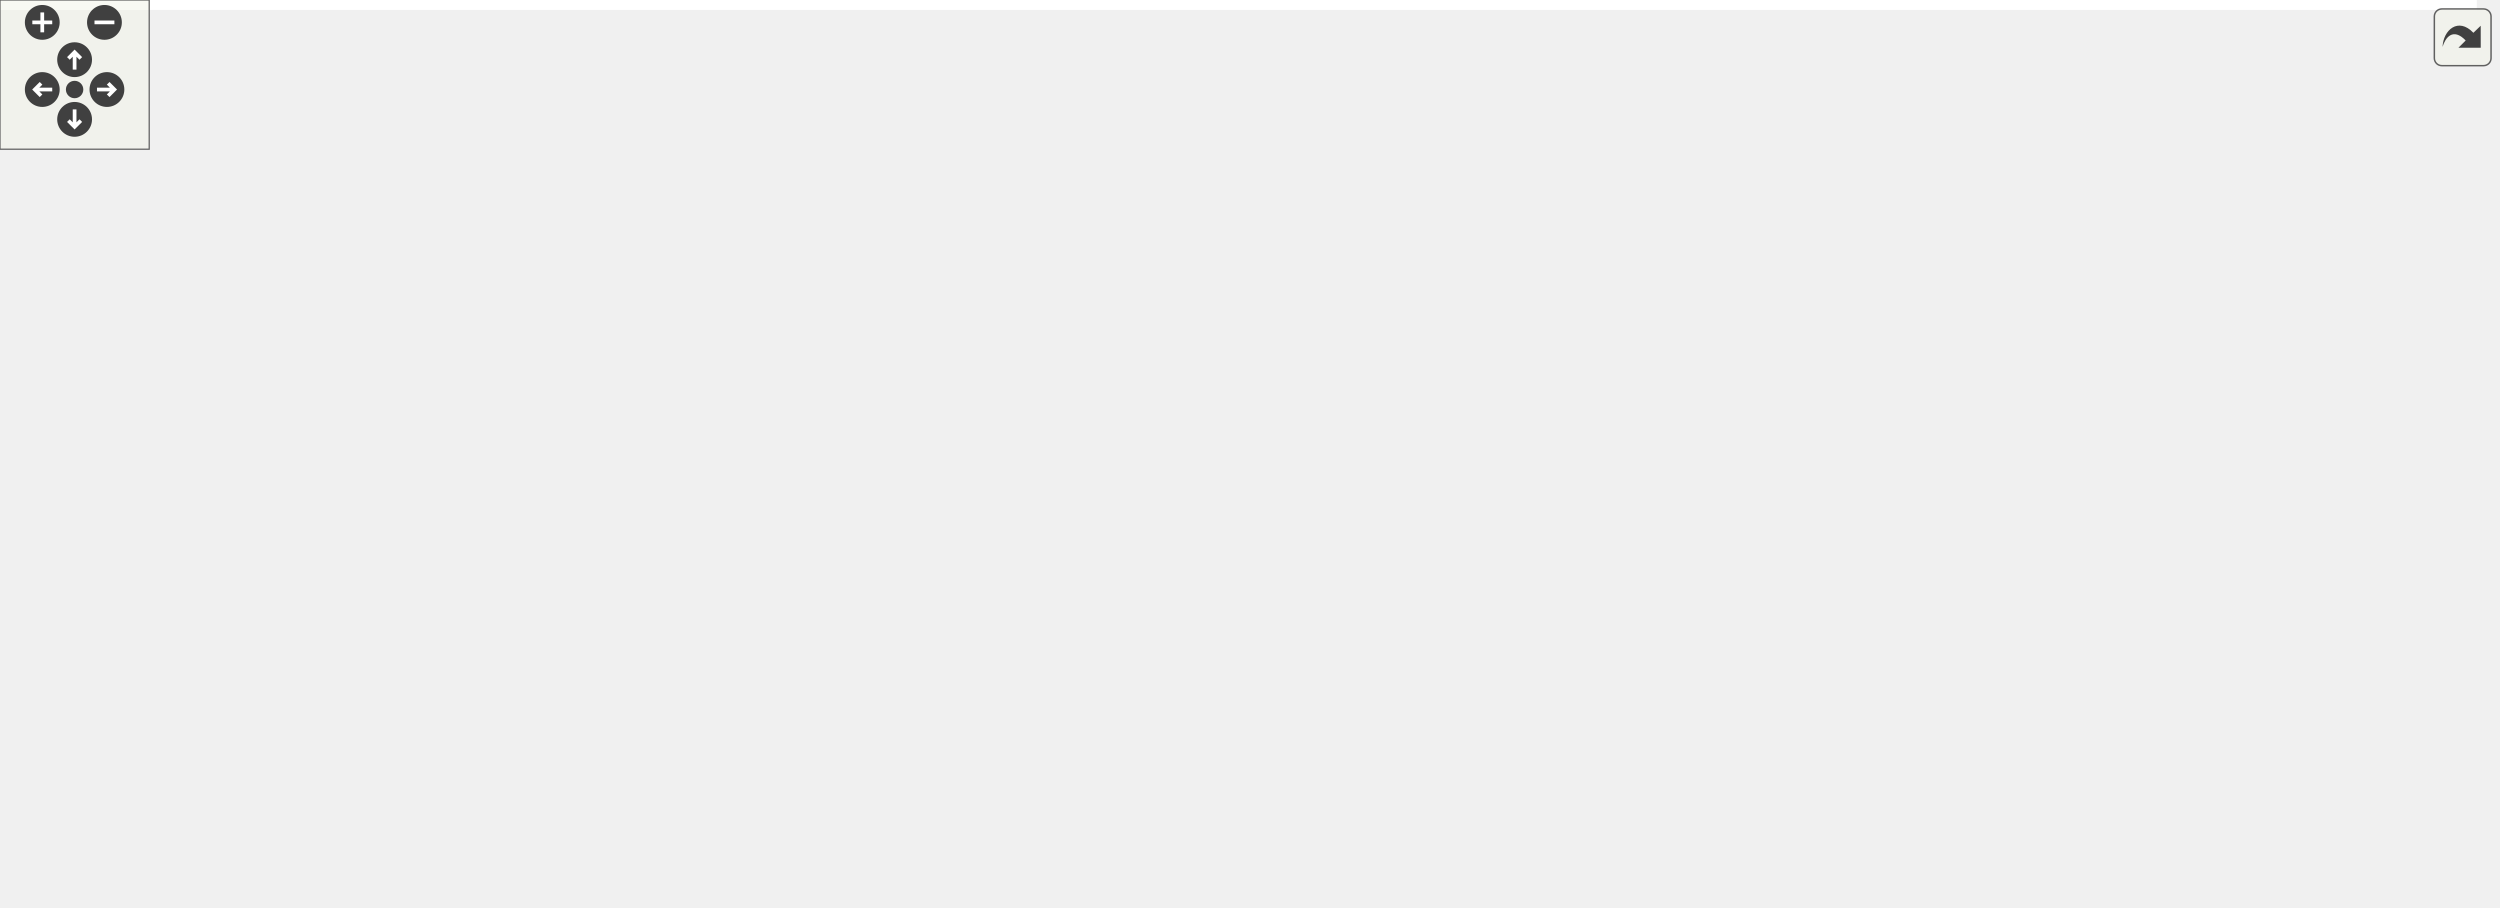
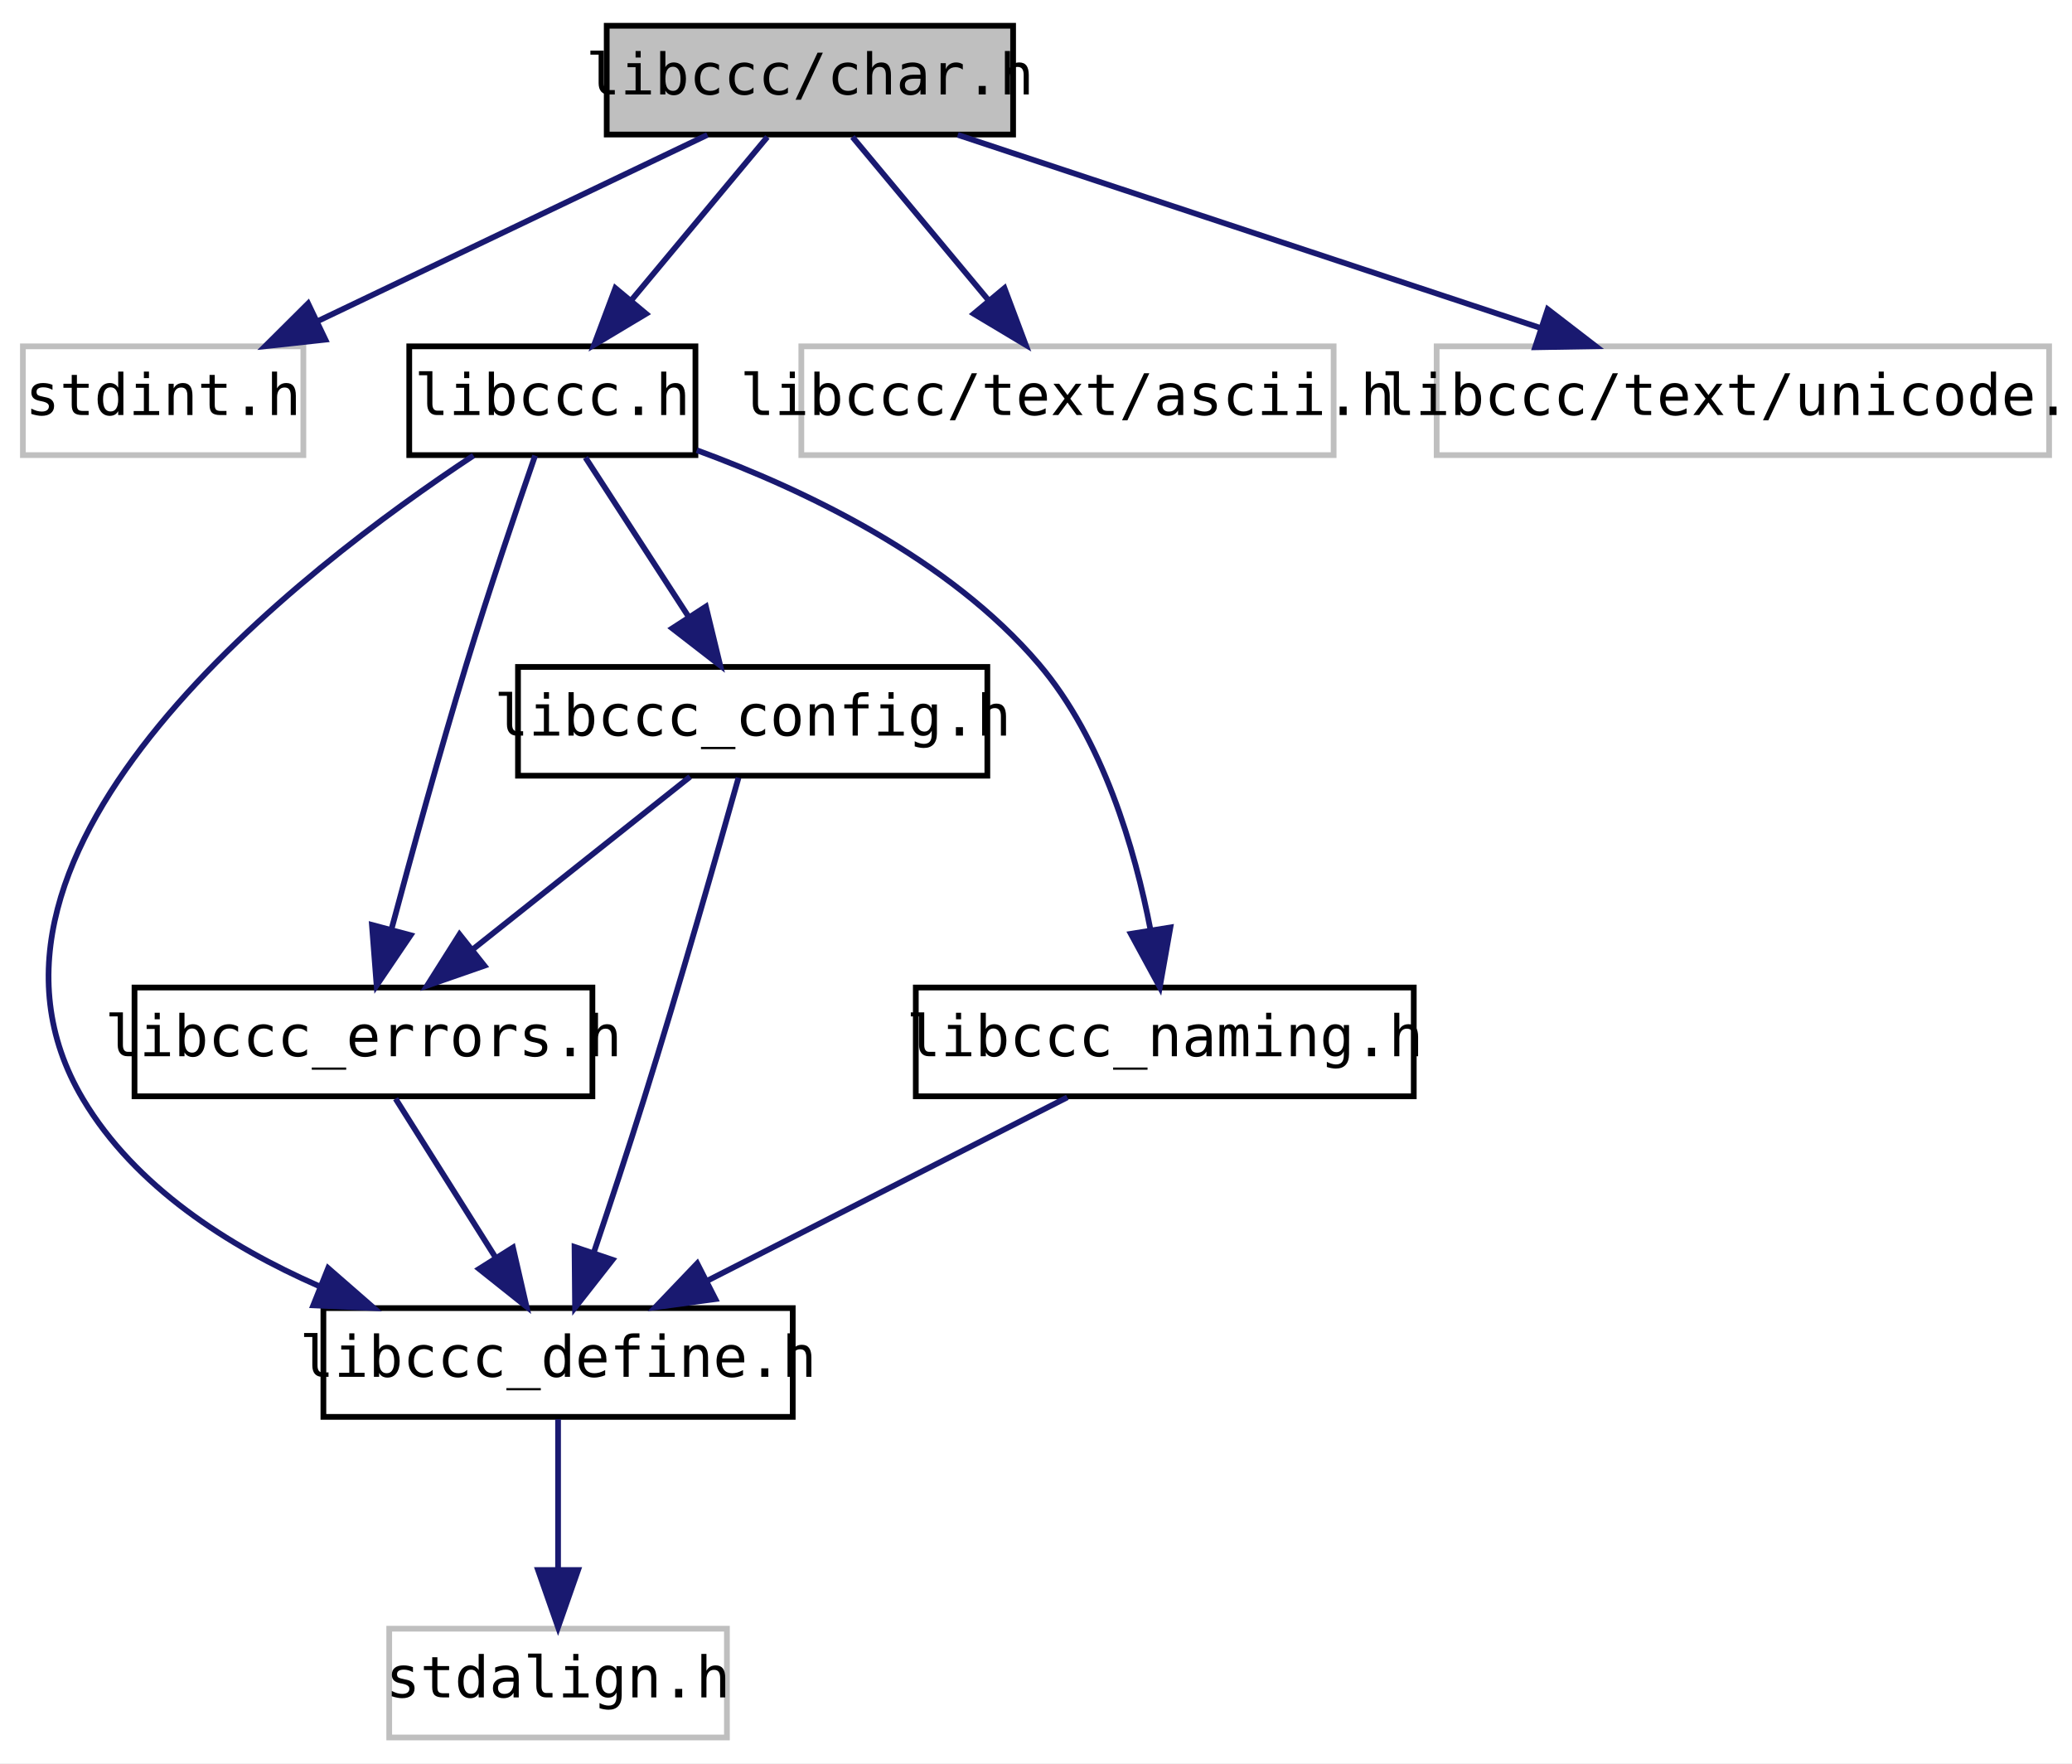
- <svg xmlns="http://www.w3.org/2000/svg" xmlns:xlink="http://www.w3.org/1999/xlink" id="main" version="1.1" xml:space="preserve">
-   <style type="text/css">
- .edge:hover path { stroke: red; }
- .edge:hover polygon { stroke: red; fill: red; }
- </style>
-   <defs>
-     <circle id="rim" cx="0" cy="0" r="7" />
-     <circle id="rim2" cx="0" cy="0" r="3.5" />
-     <g id="zoomPlus">
-       <use xlink:href="#rim" fill="#404040">
-         <set attributeName="fill" to="#808080" begin="zoomplus.mouseover" end="zoomplus.mouseout" />
-       </use>
-       <path d="M-4,0h8M0,-4v8" fill="none" stroke="white" stroke-width="1.5" pointer-events="none" />
-     </g>
-     <g id="zoomMin">
-       <use xlink:href="#rim" fill="#404040">
-         <set attributeName="fill" to="#808080" begin="zoomminus.mouseover" end="zoomminus.mouseout" />
-       </use>
-       <path d="M-4,0h8" fill="none" stroke="white" stroke-width="1.5" pointer-events="none" />
-     </g>
-     <g id="dirArrow">
-       <path fill="none" stroke="white" stroke-width="1.5" d="M0,-3.0v7 M-2.5,-0.5L0,-3.0L2.5,-0.5" />
-     </g>
-     <g id="resetDef">
-       <use xlink:href="#rim2" fill="#404040">
-         <set attributeName="fill" to="#808080" begin="reset.mouseover" end="reset.mouseout" />
-       </use>
-     </g>
-   </defs>
-   <svg id="graph" class="graph">
-     <g id="viewport">
-       <polygon fill="white" stroke="transparent" points="-4,4 -4,-304 996,-304 996,4 -4,4" />
-       <g id="node1" class="node">
-         <g id="a_node1">
-           <a xlink:title=" ">
-             <polygon fill="#bfbfbf" stroke="black" points="701.5,-280.5 701.5,-299.5 789.5,-299.5 789.5,-280.5 701.5,-280.5" />
-             <text text-anchor="middle" x="745.5" y="-287.5" font-family="Consolas" font-size="10.00">hdr/libccc/char.h</text>
-           </a>
-         </g>
-       </g>
-       <g id="node2" class="node">
-         <g id="a_node2">
-           <a xlink:title=" ">
-             <polygon fill="white" stroke="#bfbfbf" points="661,-112.5 661,-131.5 710,-131.5 710,-112.5 661,-112.5" />
-             <text text-anchor="middle" x="685.5" y="-119.5" font-family="Consolas" font-size="10.00">stdint.h</text>
-           </a>
-         </g>
-       </g>
-       <g id="edge1" class="edge">
-         <path fill="none" stroke="midnightblue" d="M745.8,-280.29C746.17,-259.68 745.08,-206.73 726.5,-168 721.16,-156.88 712.17,-146.55 703.97,-138.59" />
-         <polygon fill="midnightblue" stroke="midnightblue" points="706.23,-135.92 696.49,-131.75 701.5,-141.08 706.23,-135.92" />
-       </g>
-       <g id="node3" class="node">
-         <g id="a_node3">
-           <a xlink:href="libccc_8h.html" target="_top" xlink:title=" ">
-             <polygon fill="white" stroke="black" points="429.5,-224.5 429.5,-243.5 479.5,-243.5 479.5,-224.5 429.5,-224.5" />
-             <text text-anchor="middle" x="454.5" y="-231.5" font-family="Consolas" font-size="10.00">libccc.h</text>
-           </a>
-         </g>
-       </g>
-       <g id="edge2" class="edge">
-         <path fill="none" stroke="midnightblue" d="M701.47,-281.72C643.45,-271.43 542.81,-252.76 489.61,-242.41" />
-         <polygon fill="midnightblue" stroke="midnightblue" points="490.12,-238.94 479.63,-240.46 488.77,-245.81 490.12,-238.94" />
-       </g>
-       <g id="node15" class="node">
-         <g id="a_node15">
-           <a xlink:title=" ">
-             <polygon fill="white" stroke="#bfbfbf" points="774,-224.5 774,-243.5 867,-243.5 867,-224.5 774,-224.5" />
-             <text text-anchor="middle" x="820.5" y="-231.5" font-family="Consolas" font-size="10.00">libccc/text/ascii.h</text>
-           </a>
-         </g>
-       </g>
-       <g id="edge26" class="edge">
-         <path fill="none" stroke="midnightblue" d="M757.55,-280.32C768.96,-272.11 786.33,-259.6 799.93,-249.81" />
-         <polygon fill="midnightblue" stroke="midnightblue" points="802.16,-252.52 808.23,-243.83 798.07,-246.84 802.16,-252.52" />
-       </g>
-       <g id="node16" class="node">
-         <g id="a_node16">
-           <a xlink:title=" ">
-             <polygon fill="white" stroke="#bfbfbf" points="885,-224.5 885,-243.5 992,-243.5 992,-224.5 885,-224.5" />
-             <text text-anchor="middle" x="938.5" y="-231.5" font-family="Consolas" font-size="10.00">libccc/text/unicode.h</text>
-           </a>
-         </g>
-       </g>
-       <g id="edge27" class="edge">
-         <path fill="none" stroke="midnightblue" d="M776.08,-280.44C809.11,-271.2 861.89,-256.44 898.27,-246.26" />
-         <polygon fill="midnightblue" stroke="midnightblue" points="899.37,-249.58 908.06,-243.52 897.49,-242.84 899.37,-249.58" />
-       </g>
-       <g id="edge14" class="edge">
-         <path fill="none" stroke="midnightblue" d="M479.78,-239C527.58,-247.25 631.54,-266.44 694.38,-278.5" />
-         <polygon fill="midnightblue" stroke="midnightblue" points="694,-281.99 704.48,-280.44 695.32,-275.11 694,-281.99" />
-       </g>
-       <g id="node4" class="node">
-         <g id="a_node4">
-           <a xlink:href="libccc__define_8h.html" target="_top" xlink:title=" ">
-             <polygon fill="white" stroke="black" points="108.5,-56.5 108.5,-75.5 190.5,-75.5 190.5,-56.5 108.5,-56.5" />
-             <text text-anchor="middle" x="149.5" y="-63.5" font-family="Consolas" font-size="10.00">libccc_define.h</text>
-           </a>
-         </g>
-       </g>
-       <g id="edge3" class="edge">
-         <path fill="none" stroke="midnightblue" d="M429.41,-232.04C366.67,-229.2 204.98,-218.98 162.5,-188 133.41,-166.79 128.73,-147.53 134.5,-112 135.97,-102.96 138.99,-93.28 141.94,-85.22" />
-         <polygon fill="midnightblue" stroke="midnightblue" points="145.26,-86.34 145.64,-75.75 138.74,-83.79 145.26,-86.34" />
-       </g>
-       <g id="node6" class="node">
-         <g id="a_node6">
-           <a xlink:href="libccc__errors_8h.html" target="_top" xlink:title=" ">
-             <polygon fill="white" stroke="black" points="143.5,-112.5 143.5,-131.5 223.5,-131.5 223.5,-112.5 143.5,-112.5" />
-             <text text-anchor="middle" x="183.5" y="-119.5" font-family="Consolas" font-size="10.00">libccc_errors.h</text>
-           </a>
-         </g>
-       </g>
-       <g id="edge5" class="edge">
-         <path fill="none" stroke="midnightblue" d="M429.31,-232.96C366.47,-232.26 205.48,-226.66 172.5,-188 161.5,-175.11 166.91,-155.39 173.42,-141.05" />
-         <polygon fill="midnightblue" stroke="midnightblue" points="176.74,-142.23 178.14,-131.73 170.49,-139.07 176.74,-142.23" />
-       </g>
-       <g id="node7" class="node">
-         <g id="a_node7">
-           <a xlink:href="libccc__config_8h.html" target="_top" xlink:title=" ">
-             <polygon fill="white" stroke="black" points="181.5,-168.5 181.5,-187.5 263.5,-187.5 263.5,-168.5 181.5,-168.5" />
-             <text text-anchor="middle" x="222.5" y="-175.5" font-family="Consolas" font-size="10.00">libccc_config.h</text>
-           </a>
-         </g>
-       </g>
-       <g id="edge7" class="edge">
-         <path fill="none" stroke="midnightblue" d="M429.23,-227.12C390.86,-218.19 317.26,-201.06 269.03,-189.83" />
-         <polygon fill="midnightblue" stroke="midnightblue" points="269.68,-186.39 259.15,-187.53 268.09,-193.21 269.68,-186.39" />
-       </g>
-       <g id="node8" class="node">
-         <g id="a_node8">
-           <a xlink:href="libccc__naming_8h.html" target="_top" xlink:title=" ">
-             <polygon fill="white" stroke="black" points="0,-112.5 0,-131.5 87,-131.5 87,-112.5 0,-112.5" />
-             <text text-anchor="middle" x="43.5" y="-119.5" font-family="Consolas" font-size="10.00">libccc_naming.h</text>
-           </a>
-         </g>
-       </g>
-       <g id="edge10" class="edge">
-         <path fill="none" stroke="midnightblue" d="M429.46,-232.07C358.71,-229.09 158.77,-218.14 101.5,-188 80.66,-177.03 63.72,-155.36 53.64,-140.07" />
-         <polygon fill="midnightblue" stroke="midnightblue" points="56.56,-138.13 48.28,-131.52 50.63,-141.85 56.56,-138.13" />
-       </g>
-       <g id="node9" class="node">
-         <g id="a_node9">
-           <a xlink:href="bool_8h.html" target="_top" xlink:title=" ">
-             <polygon fill="white" stroke="black" points="282,-168.5 282,-187.5 353,-187.5 353,-168.5 282,-168.5" />
-             <text text-anchor="middle" x="317.5" y="-175.5" font-family="Consolas" font-size="10.00">libccc/bool.h</text>
-           </a>
-         </g>
-       </g>
-       <g id="edge12" class="edge">
-         <path fill="none" stroke="midnightblue" d="M429.33,-225.03C404.89,-216.21 368.25,-201.88 343.54,-191.55" />
-         <polygon fill="midnightblue" stroke="midnightblue" points="344.64,-188.22 334.07,-187.54 341.91,-194.66 344.64,-188.22" />
-       </g>
-       <g id="node10" class="node">
-         <g id="a_node10">
-           <a xlink:href="int_8h.html" target="_top" xlink:title=" ">
-             <polygon fill="white" stroke="black" points="653.5,-168.5 653.5,-187.5 717.5,-187.5 717.5,-168.5 653.5,-168.5" />
-             <text text-anchor="middle" x="685.5" y="-175.5" font-family="Consolas" font-size="10.00">libccc/int.h</text>
-           </a>
-         </g>
-       </g>
-       <g id="edge15" class="edge">
-         <path fill="none" stroke="midnightblue" d="M479.52,-226.05C518.94,-216.23 595.48,-198.31 643.42,-187.64" />
-         <polygon fill="midnightblue" stroke="midnightblue" points="644.48,-190.99 653.49,-185.42 642.97,-184.16 644.48,-190.99" />
-       </g>
-       <g id="node11" class="node">
-         <g id="a_node11">
-           <a xlink:href="fixed_8h.html" target="_top" xlink:title=" ">
-             <polygon fill="white" stroke="black" points="371.5,-168.5 371.5,-187.5 445.5,-187.5 445.5,-168.5 371.5,-168.5" />
-             <text text-anchor="middle" x="408.5" y="-175.5" font-family="Consolas" font-size="10.00">libccc/fixed.h</text>
-           </a>
-         </g>
-       </g>
-       <g id="edge18" class="edge">
-         <path fill="none" stroke="midnightblue" d="M441.99,-224.32C433.88,-216.73 423.9,-205.48 416.73,-196.09" />
-         <polygon fill="midnightblue" stroke="midnightblue" points="419.52,-193.97 410.88,-187.83 413.8,-198.02 419.52,-193.97" />
-       </g>
-       <g id="node12" class="node">
-         <g id="a_node12">
-           <a xlink:href="float_8h.html" target="_top" xlink:title=" ">
-             <polygon fill="white" stroke="black" points="463.5,-168.5 463.5,-187.5 535.5,-187.5 535.5,-168.5 463.5,-168.5" />
-             <text text-anchor="middle" x="499.5" y="-175.5" font-family="Consolas" font-size="10.00">libccc/float.h</text>
-           </a>
-         </g>
-       </g>
-       <g id="edge20" class="edge">
-         <path fill="none" stroke="midnightblue" d="M456.76,-224.08C461.66,-216.22 471.01,-204.57 479.87,-195.08" />
-         <polygon fill="midnightblue" stroke="midnightblue" points="482.56,-197.33 487.08,-187.75 477.57,-192.43 482.56,-197.33" />
-       </g>
-       <g id="node13" class="node">
-         <g id="a_node13">
-           <a xlink:href="pointer_8h.html" target="_top" xlink:title=" ">
-             <polygon fill="white" stroke="black" points="553.5,-168.5 553.5,-187.5 635.5,-187.5 635.5,-168.5 553.5,-168.5" />
-             <text text-anchor="middle" x="594.5" y="-175.5" font-family="Consolas" font-size="10.00">libccc/pointer.h</text>
-           </a>
-         </g>
-       </g>
-       <g id="edge22" class="edge">
-         <path fill="none" stroke="midnightblue" d="M471.59,-224.44C493.06,-215.4 530.02,-201.06 557.9,-190.92" />
-         <polygon fill="midnightblue" stroke="midnightblue" points="559.12,-194.2 567.34,-187.52 556.75,-187.61 559.12,-194.2" />
-       </g>
-       <g id="node5" class="node">
-         <g id="a_node5">
-           <a xlink:title=" ">
-             <polygon fill="white" stroke="#bfbfbf" points="120,-0.5 120,-19.5 179,-19.5 179,-0.5 120,-0.5" />
-             <text text-anchor="middle" x="149.5" y="-7.5" font-family="Consolas" font-size="10.00">stdalign.h</text>
-           </a>
-         </g>
-       </g>
-       <g id="edge4" class="edge">
-         <path fill="none" stroke="midnightblue" d="M149.5,-56.08C149.5,-49.01 149.5,-38.86 149.5,-29.99" />
-         <polygon fill="midnightblue" stroke="midnightblue" points="153,-29.75 149.5,-19.75 146,-29.75 153,-29.75" />
-       </g>
-       <g id="edge6" class="edge">
-         <path fill="none" stroke="midnightblue" d="M177.89,-112.08C173.13,-104.53 166.18,-93.49 160.35,-84.23" />
-         <polygon fill="midnightblue" stroke="midnightblue" points="163.3,-82.35 155.01,-75.75 157.38,-86.08 163.3,-82.35" />
-       </g>
-       <g id="edge8" class="edge">
-         <path fill="none" stroke="midnightblue" d="M227.19,-168.32C233.59,-155.18 243.13,-129.86 232.5,-112 223.4,-96.72 207.11,-86.31 191.36,-79.39" />
-         <polygon fill="midnightblue" stroke="midnightblue" points="192.27,-75.98 181.68,-75.51 189.67,-82.48 192.27,-75.98" />
-       </g>
-       <g id="edge9" class="edge">
-         <path fill="none" stroke="midnightblue" d="M216.06,-168.08C210.55,-160.46 202.47,-149.26 195.74,-139.94" />
-         <polygon fill="midnightblue" stroke="midnightblue" points="198.51,-137.81 189.82,-131.75 192.84,-141.91 198.51,-137.81" />
-       </g>
-       <g id="edge11" class="edge">
-         <path fill="none" stroke="midnightblue" d="M60.53,-112.32C77.53,-103.66 103.88,-90.24 123.49,-80.25" />
-         <polygon fill="midnightblue" stroke="midnightblue" points="125.19,-83.31 132.51,-75.65 122.01,-77.08 125.19,-83.31" />
-       </g>
-       <g id="edge13" class="edge">
-         <path fill="none" stroke="midnightblue" d="M344.19,-187.52C368.65,-196.39 404.38,-210.38 428.59,-220.5" />
-         <polygon fill="midnightblue" stroke="midnightblue" points="427.31,-223.76 437.88,-224.44 430.04,-217.32 427.31,-223.76" />
-       </g>
-       <g id="edge16" class="edge">
-         <path fill="none" stroke="midnightblue" d="M685.5,-168.08C685.5,-161.01 685.5,-150.86 685.5,-141.99" />
-         <polygon fill="midnightblue" stroke="midnightblue" points="689,-141.75 685.5,-131.75 682,-141.75 689,-141.75" />
-       </g>
-       <g id="edge17" class="edge">
-         <path fill="none" stroke="midnightblue" d="M653.9,-187.58C610.92,-198.17 534.6,-215.98 489.8,-225.86" />
-         <polygon fill="midnightblue" stroke="midnightblue" points="488.95,-222.46 479.93,-228.02 490.45,-229.3 488.95,-222.46" />
-       </g>
-       <g id="edge19" class="edge">
-         <path fill="none" stroke="midnightblue" d="M421.09,-187.75C429.17,-195.33 439.09,-206.5 446.23,-215.86" />
-         <polygon fill="midnightblue" stroke="midnightblue" points="443.43,-217.96 452.07,-224.08 449.13,-213.9 443.43,-217.96" />
-       </g>
-       <g id="edge21" class="edge">
-         <path fill="none" stroke="midnightblue" d="M497.29,-187.83C492.4,-195.71 482.99,-207.44 474.09,-216.97" />
-         <polygon fill="midnightblue" stroke="midnightblue" points="471.37,-214.74 466.84,-224.32 476.36,-219.65 471.37,-214.74" />
-       </g>
-       <g id="edge24" class="edge">
-         <path fill="none" stroke="midnightblue" d="M609.12,-168.32C623.45,-159.82 645.51,-146.73 662.25,-136.8" />
-         <polygon fill="midnightblue" stroke="midnightblue" points="664.1,-139.77 670.92,-131.65 660.53,-133.75 664.1,-139.77" />
-       </g>
-       <g id="edge25" class="edge">
-         <path fill="none" stroke="midnightblue" d="M577.36,-187.58C555.41,-196.82 517.3,-211.59 489.25,-221.76" />
-         <polygon fill="midnightblue" stroke="midnightblue" points="488.02,-218.48 479.79,-225.15 490.38,-225.07 488.02,-218.48" />
-       </g>
-       <g id="node14" class="node">
-         <g id="a_node14">
-           <a xlink:title=" ">
-             <polygon fill="white" stroke="#bfbfbf" points="568.5,-112.5 568.5,-131.5 620.5,-131.5 620.5,-112.5 568.5,-112.5" />
-             <text text-anchor="middle" x="594.5" y="-119.5" font-family="Consolas" font-size="10.00">stddef.h</text>
-           </a>
-         </g>
-       </g>
-       <g id="edge23" class="edge">
-         <path fill="none" stroke="midnightblue" d="M594.5,-168.08C594.5,-161.01 594.5,-150.86 594.5,-141.99" />
-         <polygon fill="midnightblue" stroke="midnightblue" points="598,-141.75 594.5,-131.75 591,-141.75 598,-141.75" />
+ <svg xmlns="http://www.w3.org/2000/svg" xmlns:xlink="http://www.w3.org/1999/xlink" width="362pt" height="308pt" viewBox="0.00 0.00 362.00 308.00">
+   <g id="graph0" class="graph" transform="scale(1 1) rotate(0) translate(4 304)">
+     <polygon fill="white" stroke="transparent" points="-4,4 -4,-304 358,-304 358,4 -4,4" />
+     <g id="node1" class="node">
+       <g id="a_node1">
+         <a xlink:title=" ">
+           <polygon fill="#bfbfbf" stroke="black" points="102,-280.5 102,-299.5 173,-299.5 173,-280.5 102,-280.5" />
+           <text text-anchor="middle" x="137.5" y="-287.5" font-family="Consolas" font-size="10.00">libccc/char.h</text>
+         </a>
      </g>
    </g>
-   </svg>
-   <g id="navigator" transform="translate(0 0)" fill="#404254">
-     <rect fill="#f2f5e9" fill-opacity="0.5" stroke="#606060" stroke-width=".5" x="0" y="0" width="60" height="60" />
-     <use id="zoomplus" xlink:href="#zoomPlus" x="17" y="9" />
-     <use id="zoomminus" xlink:href="#zoomMin" x="42" y="9" />
-     <use id="reset" xlink:href="#resetDef" x="30" y="36" />
-     <g id="arrowUp" xlink:href="#dirArrow" transform="translate(30 24)">
-       <use xlink:href="#rim" fill="#404040">
-         <set attributeName="fill" to="#808080" begin="arrowUp.mouseover" end="arrowUp.mouseout" />
-       </use>
-       <path fill="none" stroke="white" stroke-width="1.5" d="M0,-3.0v7 M-2.5,-0.5L0,-3.0L2.5,-0.5" />
+     <g id="node2" class="node">
+       <g id="a_node2">
+         <a xlink:title=" ">
+           <polygon fill="white" stroke="#bfbfbf" points="0,-224.5 0,-243.5 49,-243.5 49,-224.5 0,-224.5" />
+           <text text-anchor="middle" x="24.5" y="-231.5" font-family="Consolas" font-size="10.00">stdint.h</text>
+         </a>
+       </g>
    </g>
-     <g id="arrowRight" xlink:href="#dirArrow" transform="rotate(90) translate(36 -43)">
-       <use xlink:href="#rim" fill="#404040">
-         <set attributeName="fill" to="#808080" begin="arrowRight.mouseover" end="arrowRight.mouseout" />
-       </use>
-       <path fill="none" stroke="white" stroke-width="1.5" d="M0,-3.0v7 M-2.5,-0.5L0,-3.0L2.5,-0.5" />
+     <g id="edge1" class="edge">
+       <path fill="none" stroke="midnightblue" d="M119.59,-280.44C101.25,-271.68 72.49,-257.94 51.41,-247.86" />
+       <polygon fill="midnightblue" stroke="midnightblue" points="52.85,-244.67 42.32,-243.52 49.83,-250.99 52.85,-244.67" />
    </g>
-     <g id="arrowDown" xlink:href="#dirArrow" transform="rotate(180) translate(-30 -48)">
-       <use xlink:href="#rim" fill="#404040">
-         <set attributeName="fill" to="#808080" begin="arrowDown.mouseover" end="arrowDown.mouseout" />
-       </use>
-       <path fill="none" stroke="white" stroke-width="1.5" d="M0,-3.0v7 M-2.5,-0.5L0,-3.0L2.5,-0.5" />
+     <g id="node3" class="node">
+       <g id="a_node3">
+         <a xlink:href="libccc_8h.html" target="_top" xlink:title=" ">
+           <polygon fill="white" stroke="black" points="67.5,-224.5 67.5,-243.5 117.5,-243.5 117.5,-224.5 67.5,-224.5" />
+           <text text-anchor="middle" x="92.5" y="-231.5" font-family="Consolas" font-size="10.00">libccc.h</text>
+         </a>
+       </g>
    </g>
-     <g id="arrowLeft" xlink:href="#dirArrow" transform="rotate(270) translate(-36 17)">
-       <use xlink:href="#rim" fill="#404040">
-         <set attributeName="fill" to="#808080" begin="arrowLeft.mouseover" end="arrowLeft.mouseout" />
-       </use>
-       <path fill="none" stroke="white" stroke-width="1.5" d="M0,-3.0v7 M-2.5,-0.5L0,-3.0L2.5,-0.5" />
+     <g id="edge2" class="edge">
+       <path fill="none" stroke="midnightblue" d="M130.07,-280.08C123.65,-272.38 114.19,-261.03 106.38,-251.65" />
+       <polygon fill="midnightblue" stroke="midnightblue" points="108.88,-249.19 99.79,-243.75 103.51,-253.67 108.88,-249.19" />
+     </g>
+     <g id="node9" class="node">
+       <g id="a_node9">
+         <a xlink:title=" ">
+           <polygon fill="white" stroke="#bfbfbf" points="136,-224.5 136,-243.5 229,-243.5 229,-224.5 136,-224.5" />
+           <text text-anchor="middle" x="182.5" y="-231.5" font-family="Consolas" font-size="10.00">libccc/text/ascii.h</text>
+         </a>
+       </g>
+     </g>
+     <g id="edge12" class="edge">
+       <path fill="none" stroke="midnightblue" d="M144.93,-280.08C151.35,-272.38 160.81,-261.03 168.62,-251.65" />
+       <polygon fill="midnightblue" stroke="midnightblue" points="171.49,-253.67 175.21,-243.75 166.12,-249.19 171.49,-253.67" />
+     </g>
+     <g id="node10" class="node">
+       <g id="a_node10">
+         <a xlink:title=" ">
+           <polygon fill="white" stroke="#bfbfbf" points="247,-224.5 247,-243.5 354,-243.5 354,-224.5 247,-224.5" />
+           <text text-anchor="middle" x="300.5" y="-231.5" font-family="Consolas" font-size="10.00">libccc/text/unicode.h</text>
+         </a>
+       </g>
+     </g>
+     <g id="edge13" class="edge">
+       <path fill="none" stroke="midnightblue" d="M163.33,-280.44C190.75,-271.36 234.28,-256.94 264.93,-246.78" />
+       <polygon fill="midnightblue" stroke="midnightblue" points="266.4,-249.98 274.79,-243.52 264.2,-243.34 266.4,-249.98" />
+     </g>
+     <g id="node4" class="node">
+       <g id="a_node4">
+         <a xlink:href="libccc__define_8h.html" target="_top" xlink:title=" ">
+           <polygon fill="white" stroke="black" points="52.5,-56.5 52.5,-75.5 134.5,-75.5 134.5,-56.5 52.5,-56.5" />
+           <text text-anchor="middle" x="93.5" y="-63.5" font-family="Consolas" font-size="10.00">libccc_define.h</text>
+         </a>
+       </g>
+     </g>
+     <g id="edge3" class="edge">
+       <path fill="none" stroke="midnightblue" d="M78.72,-224.42C49.19,-204.93 -15.46,-155.61 10.5,-112 19.6,-96.72 35.89,-86.31 51.64,-79.39" />
+       <polygon fill="midnightblue" stroke="midnightblue" points="53.33,-82.48 61.32,-75.51 50.73,-75.98 53.33,-82.48" />
+     </g>
+     <g id="node6" class="node">
+       <g id="a_node6">
+         <a xlink:href="libccc__errors_8h.html" target="_top" xlink:title=" ">
+           <polygon fill="white" stroke="black" points="19.5,-112.5 19.5,-131.5 99.5,-131.5 99.5,-112.5 19.5,-112.5" />
+           <text text-anchor="middle" x="59.5" y="-119.5" font-family="Consolas" font-size="10.00">libccc_errors.h</text>
+         </a>
+       </g>
+     </g>
+     <g id="edge5" class="edge">
+       <path fill="none" stroke="midnightblue" d="M89.49,-224.42C86.36,-215.39 81.39,-200.76 77.5,-188 72.75,-172.42 67.85,-154.59 64.36,-141.55" />
+       <polygon fill="midnightblue" stroke="midnightblue" points="67.74,-140.64 61.8,-131.87 60.98,-142.44 67.74,-140.64" />
+     </g>
+     <g id="node7" class="node">
+       <g id="a_node7">
+         <a xlink:href="libccc__config_8h.html" target="_top" xlink:title=" ">
+           <polygon fill="white" stroke="black" points="86.5,-168.5 86.5,-187.5 168.5,-187.5 168.5,-168.5 86.5,-168.5" />
+           <text text-anchor="middle" x="127.5" y="-175.5" font-family="Consolas" font-size="10.00">libccc_config.h</text>
+         </a>
+       </g>
+     </g>
+     <g id="edge7" class="edge">
+       <path fill="none" stroke="midnightblue" d="M98.28,-224.08C103.17,-216.53 110.33,-205.49 116.33,-196.23" />
+       <polygon fill="midnightblue" stroke="midnightblue" points="119.33,-198.05 121.83,-187.75 113.45,-194.24 119.33,-198.05" />
+     </g>
+     <g id="node8" class="node">
+       <g id="a_node8">
+         <a xlink:href="libccc__naming_8h.html" target="_top" xlink:title=" ">
+           <polygon fill="white" stroke="black" points="156,-112.5 156,-131.5 243,-131.5 243,-112.5 156,-112.5" />
+           <text text-anchor="middle" x="199.5" y="-119.5" font-family="Consolas" font-size="10.00">libccc_naming.h</text>
+         </a>
+       </g>
+     </g>
+     <g id="edge10" class="edge">
+       <path fill="none" stroke="midnightblue" d="M117.73,-225.36C136.62,-218.43 161.81,-206.44 177.5,-188 188.71,-174.83 194.28,-155.69 197,-141.59" />
+       <polygon fill="midnightblue" stroke="midnightblue" points="200.48,-142 198.63,-131.57 193.57,-140.88 200.48,-142" />
+     </g>
+     <g id="node5" class="node">
+       <g id="a_node5">
+         <a xlink:title=" ">
+           <polygon fill="white" stroke="#bfbfbf" points="64,-0.5 64,-19.5 123,-19.5 123,-0.5 64,-0.5" />
+           <text text-anchor="middle" x="93.5" y="-7.5" font-family="Consolas" font-size="10.00">stdalign.h</text>
+         </a>
+       </g>
+     </g>
+     <g id="edge4" class="edge">
+       <path fill="none" stroke="midnightblue" d="M93.5,-56.08C93.5,-49.01 93.5,-38.86 93.5,-29.99" />
+       <polygon fill="midnightblue" stroke="midnightblue" points="97,-29.75 93.5,-19.75 90,-29.75 97,-29.75" />
+     </g>
+     <g id="edge6" class="edge">
+       <path fill="none" stroke="midnightblue" d="M65.11,-112.08C69.87,-104.53 76.82,-93.49 82.65,-84.23" />
+       <polygon fill="midnightblue" stroke="midnightblue" points="85.62,-86.08 87.99,-75.75 79.7,-82.35 85.62,-86.08" />
+     </g>
+     <g id="edge8" class="edge">
+       <path fill="none" stroke="midnightblue" d="M125.02,-168.14C121.49,-155.6 114.75,-131.97 108.5,-112 105.73,-103.15 102.5,-93.37 99.74,-85.2" />
+       <polygon fill="midnightblue" stroke="midnightblue" points="103.01,-83.94 96.47,-75.6 96.38,-86.19 103.01,-83.94" />
+     </g>
+     <g id="edge9" class="edge">
+       <path fill="none" stroke="midnightblue" d="M116.57,-168.32C106.33,-160.18 90.78,-147.84 78.5,-138.09" />
+       <polygon fill="midnightblue" stroke="midnightblue" points="80.63,-135.31 70.62,-131.83 76.28,-140.79 80.63,-135.31" />
+     </g>
+     <g id="edge11" class="edge">
+       <path fill="none" stroke="midnightblue" d="M182.47,-112.32C165.47,-103.66 139.12,-90.24 119.51,-80.25" />
+       <polygon fill="midnightblue" stroke="midnightblue" points="120.99,-77.08 110.49,-75.65 117.81,-83.31 120.99,-77.08" />
    </g>
  </g>
-   <svg viewBox="0 0 15 15" width="100%" height="30px" preserveAspectRatio="xMaxYMin meet">
-     <g id="arrow_out" transform="scale(0.3 0.3)">
-       <a xlink:href="char_8h__incl_org.svg" target="_base">
-         <rect id="button" ry="5" rx="5" y="6" x="6" height="38" width="38" fill="#f2f5e9" fill-opacity="0.5" stroke="#606060" stroke-width="1.0" />
-         <path id="arrow" d="M 11.5,31.437 C 11.94,20.098 22.043,11.323 32.159,21.979 L 37.069,17.246 C 37.069,17.246 37.088,32 37.088,32 L 22.16,31.978 C 22.16,31.978 26.998,27.14 26.998,27.14 C 18.529,18.264 13.292,25.23 11.5,31.437 z" style="fill:#404040;" />
-       </a>
-     </g>
-   </svg>
</svg>
